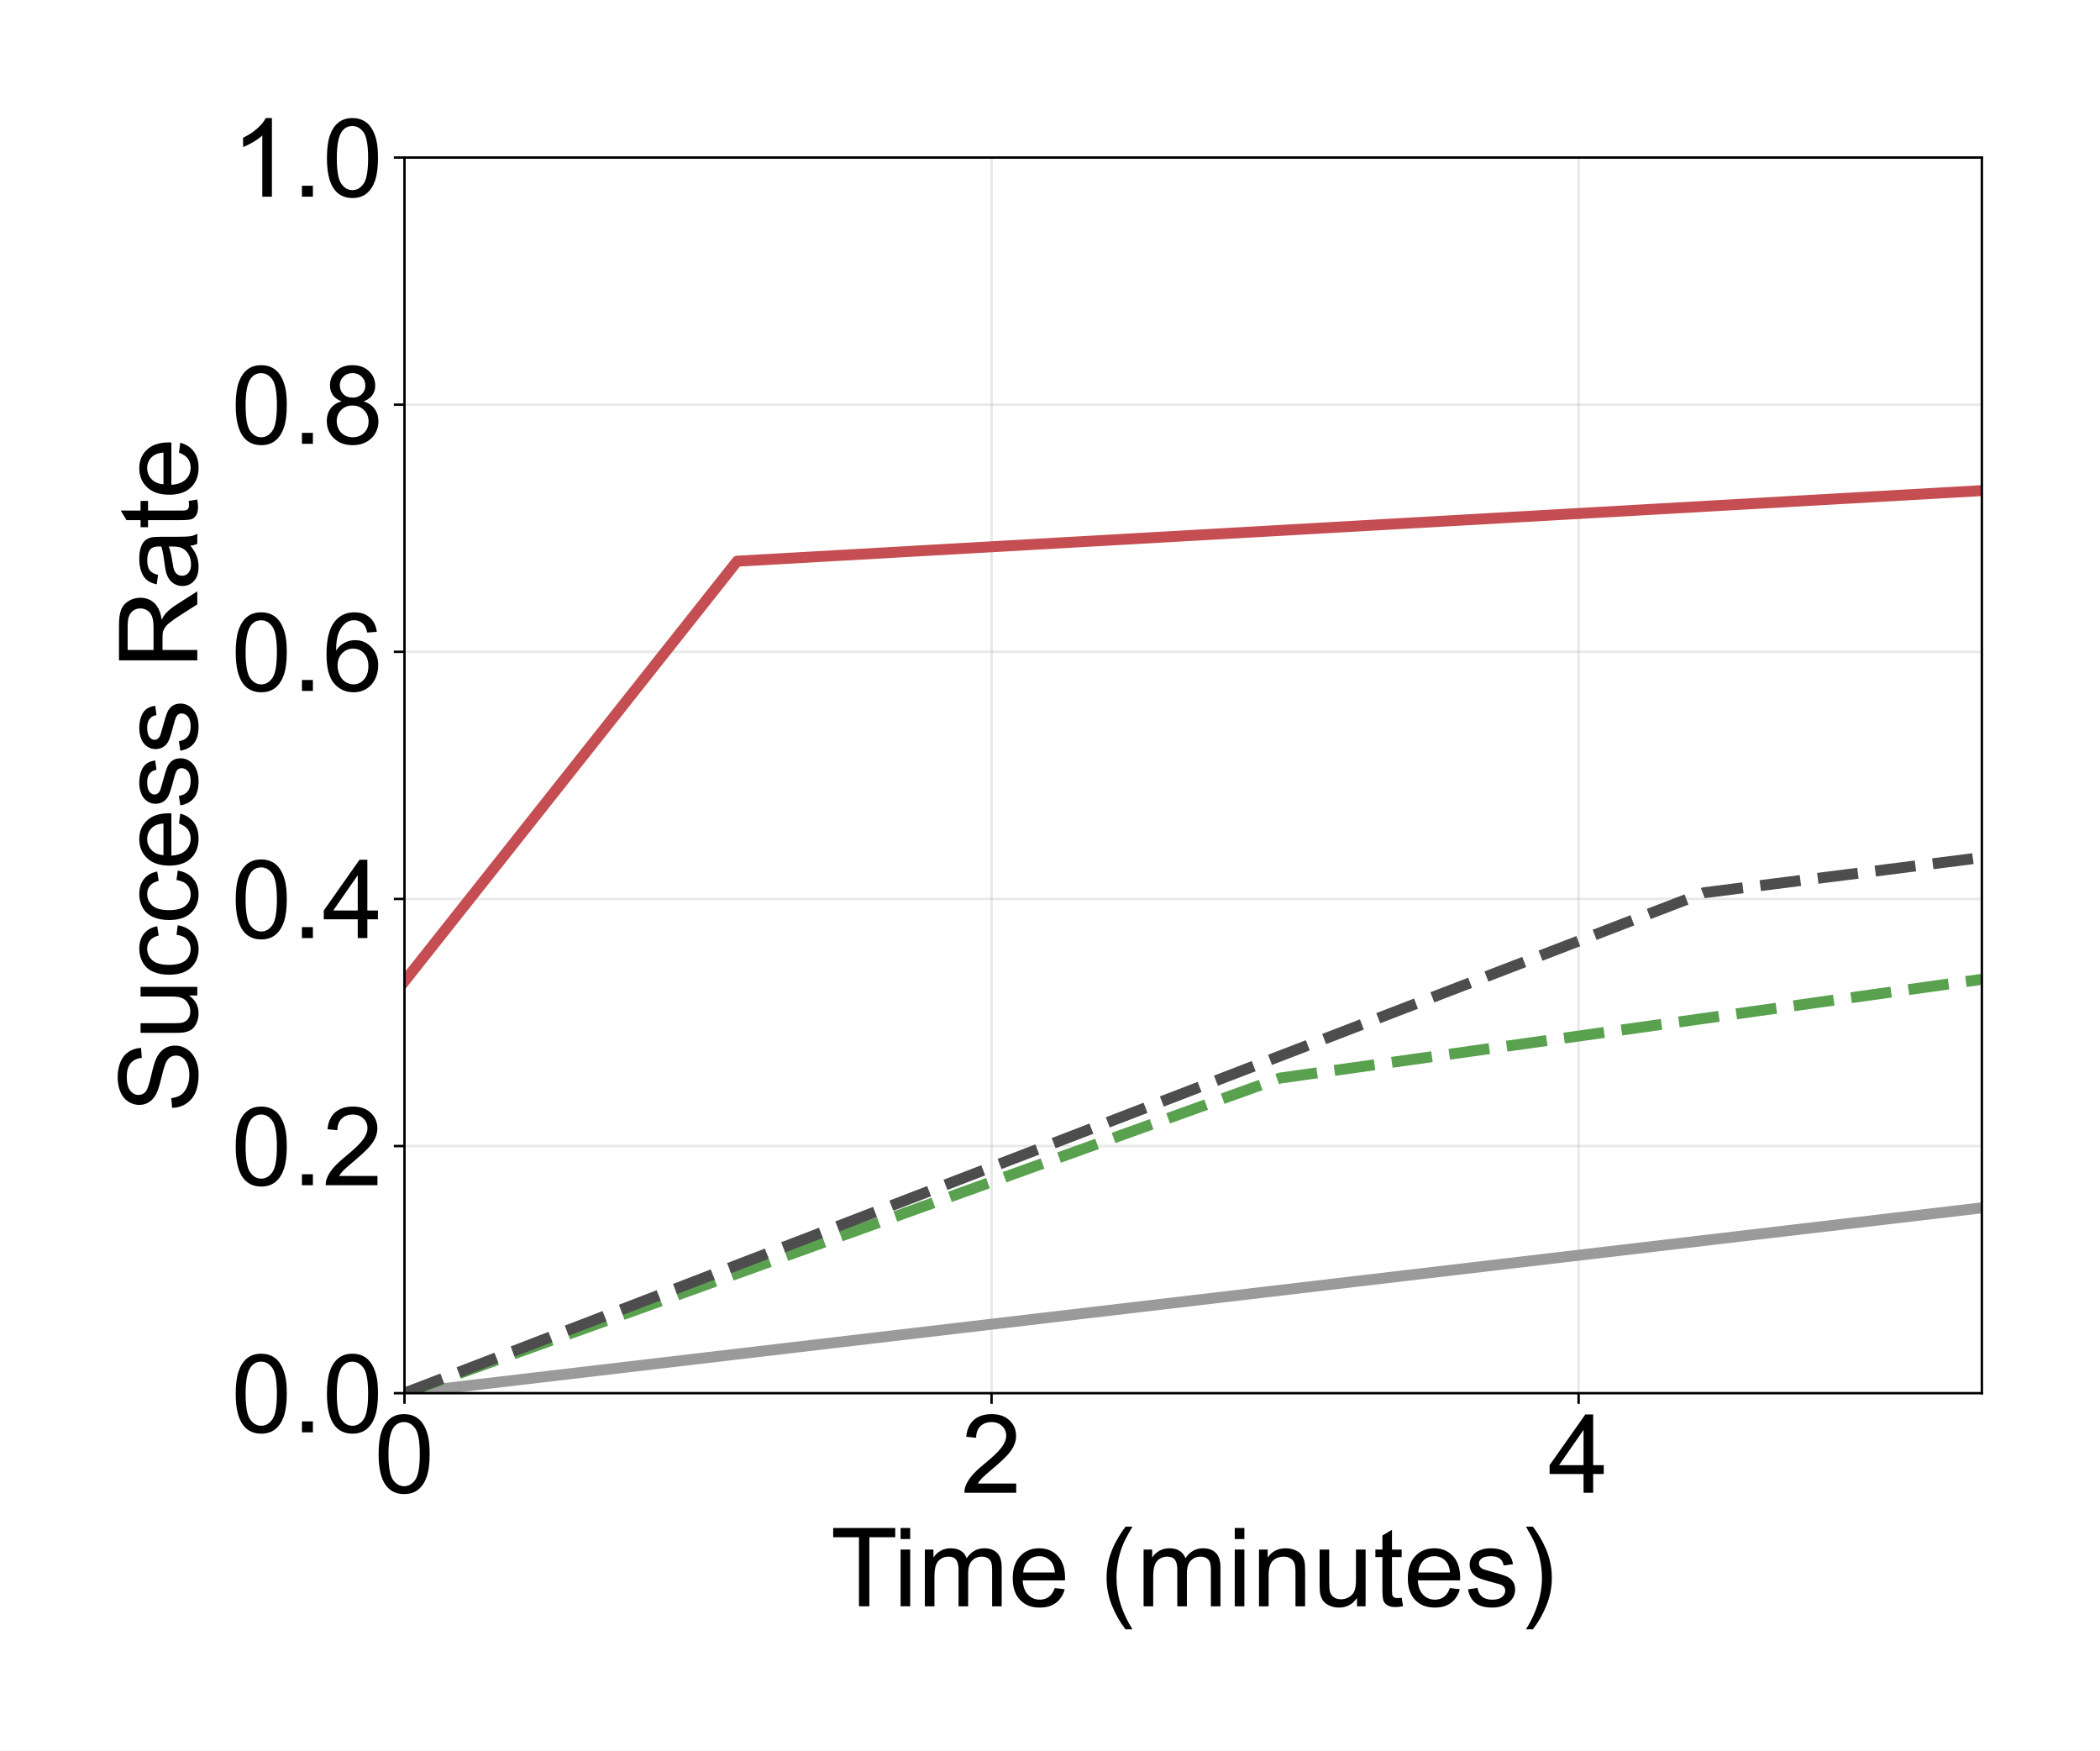
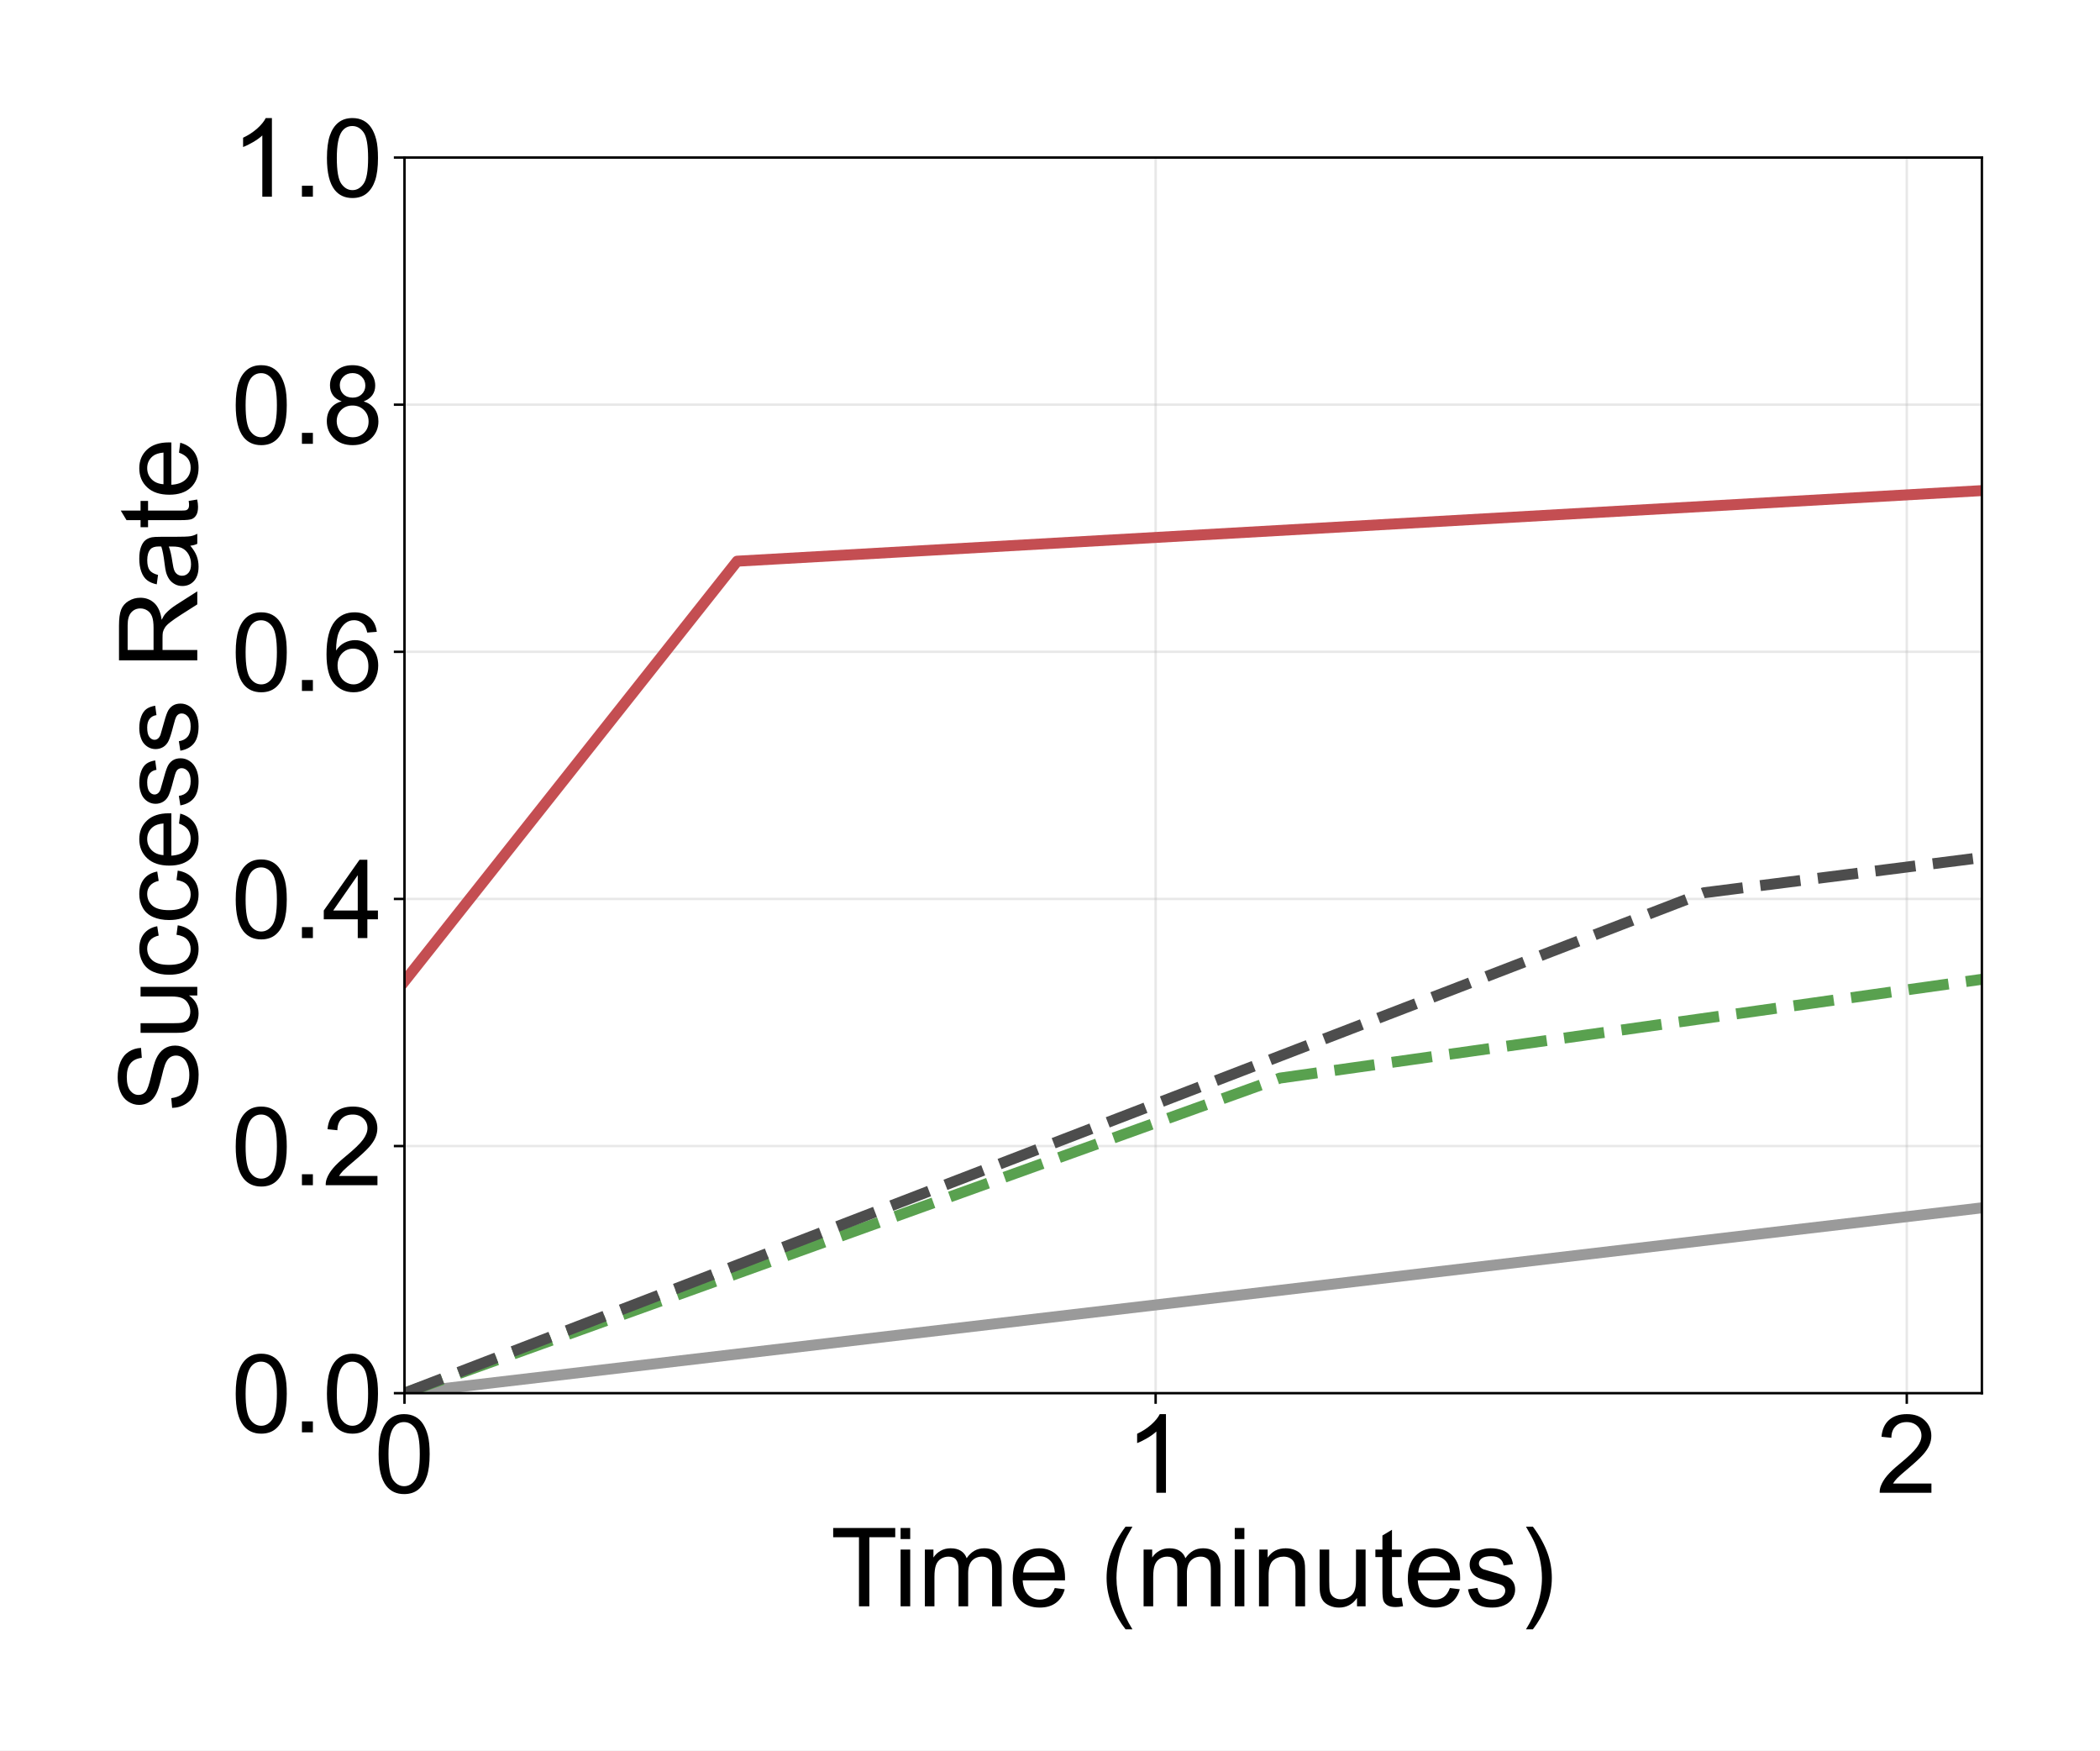
<svg xmlns="http://www.w3.org/2000/svg" xmlns:xlink="http://www.w3.org/1999/xlink" width="691.2pt" height="576pt" viewBox="0 0 691.2 576" version="1.1">
  <defs>
    <style type="text/css">*{stroke-linejoin: round; stroke-linecap: butt}</style>
  </defs>
  <g id="figure_1">
    <g id="patch_1">
      <path d="M 0 576  L 691.2 576  L 691.2 0  L 0 0  z " style="fill: #ffffff" />
    </g>
    <g id="axes_1">
      <g id="patch_2">
        <path d="M 133.13 458.44  L 652.32 458.44  L 652.32 51.84  L 133.13 51.84  z " style="fill: #ffffff" />
      </g>
      <g id="matplotlib.axis_1">
        <g id="xtick_1">
          <g id="line2d_1">
-             <path d="M 133.13 458.44  L 133.13 51.84  " clip-path="url(#pca61aba906)" style="fill: none; stroke: #b0b0b0; stroke-opacity: 0.3; stroke-width: 0.8; stroke-linecap: square" />
+             <path d="M 133.13 458.44  L 133.13 51.84  " clip-path="url(#p4f233ede2f)" style="fill: none; stroke: #b0b0b0; stroke-opacity: 0.3; stroke-width: 0.8; stroke-linecap: square" />
          </g>
          <g id="line2d_2">
            <defs>
-               <path id="m1552b49840" d="M 0 0  L 0 3.5  " style="stroke: #000000; stroke-width: 0.8" />
-             </defs>
-             <g>
-               <use xlink:href="#m1552b49840" x="133.13" y="458.44" style="stroke: #000000; stroke-width: 0.8" />
+               <path id="m77fd4aa649" d="M 0 0  L 0 3.5  " style="stroke: #000000; stroke-width: 0.8" />
+             </defs>
+             <g>
+               <use xlink:href="#m77fd4aa649" x="133.13" y="458.44" style="stroke: #000000; stroke-width: 0.8" />
            </g>
          </g>
          <g id="text_1">
            <g transform="translate(123.1203 491.2081) scale(0.36 -0.36)">
              <defs>
                <path id="ArialMT-30" d="M 266 2259  Q 266 3072 433 3567  Q 600 4063 929 4331  Q 1259 4600 1759 4600  Q 2128 4600 2406 4451  Q 2684 4303 2865 4023  Q 3047 3744 3150 3342  Q 3253 2941 3253 2259  Q 3253 1453 3087 958  Q 2922 463 2592 192  Q 2263 -78 1759 -78  Q 1097 -78 719 397  Q 266 969 266 2259  z M 844 2259  Q 844 1131 1108 757  Q 1372 384 1759 384  Q 2147 384 2411 759  Q 2675 1134 2675 2259  Q 2675 3391 2411 3762  Q 2147 4134 1753 4134  Q 1366 4134 1134 3806  Q 844 3388 844 2259  z " transform="scale(0.015625)" />
              </defs>
              <use xlink:href="#ArialMT-30" />
            </g>
          </g>
        </g>
        <g id="xtick_2">
          <g id="line2d_3">
-             <path d="M 326.36 458.44  L 326.36 51.84  " clip-path="url(#pca61aba906)" style="fill: none; stroke: #b0b0b0; stroke-opacity: 0.3; stroke-width: 0.8; stroke-linecap: square" />
+             <path d="M 380.366 458.44  L 380.366 51.84  " clip-path="url(#p4f233ede2f)" style="fill: none; stroke: #b0b0b0; stroke-opacity: 0.3; stroke-width: 0.8; stroke-linecap: square" />
          </g>
          <g id="line2d_4">
            <g>
-               <use xlink:href="#m1552b49840" x="326.36" y="458.44" style="stroke: #000000; stroke-width: 0.8" />
+               <use xlink:href="#m77fd4aa649" x="380.366" y="458.44" style="stroke: #000000; stroke-width: 0.8" />
            </g>
          </g>
          <g id="text_2">
-             <g transform="translate(316.3502 491.2081) scale(0.36 -0.36)">
-               <defs>
-                 <path id="ArialMT-32" d="M 3222 541  L 3222 0  L 194 0  Q 188 203 259 391  Q 375 700 629 1000  Q 884 1300 1366 1694  Q 2113 2306 2375 2664  Q 2638 3022 2638 3341  Q 2638 3675 2398 3904  Q 2159 4134 1775 4134  Q 1369 4134 1125 3890  Q 881 3647 878 3216  L 300 3275  Q 359 3922 746 4261  Q 1134 4600 1788 4600  Q 2447 4600 2831 4234  Q 3216 3869 3216 3328  Q 3216 3053 3103 2787  Q 2991 2522 2730 2228  Q 2469 1934 1863 1422  Q 1356 997 1212 845  Q 1069 694 975 541  L 3222 541  z " transform="scale(0.015625)" />
-               </defs>
-               <use xlink:href="#ArialMT-32" />
+             <g transform="translate(370.3561 491.2081) scale(0.36 -0.36)">
+               <defs>
+                 <path id="ArialMT-31" d="M 2384 0  L 1822 0  L 1822 3584  Q 1619 3391 1289 3197  Q 959 3003 697 2906  L 697 3450  Q 1169 3672 1522 3987  Q 1875 4303 2022 4600  L 2384 4600  L 2384 0  z " transform="scale(0.015625)" />
+               </defs>
+               <use xlink:href="#ArialMT-31" />
            </g>
          </g>
        </g>
        <g id="xtick_3">
          <g id="line2d_5">
-             <path d="M 519.59 458.44  L 519.59 51.84  " clip-path="url(#pca61aba906)" style="fill: none; stroke: #b0b0b0; stroke-opacity: 0.3; stroke-width: 0.8; stroke-linecap: square" />
+             <path d="M 627.602 458.44  L 627.602 51.84  " clip-path="url(#p4f233ede2f)" style="fill: none; stroke: #b0b0b0; stroke-opacity: 0.3; stroke-width: 0.8; stroke-linecap: square" />
          </g>
          <g id="line2d_6">
            <g>
-               <use xlink:href="#m1552b49840" x="519.59" y="458.44" style="stroke: #000000; stroke-width: 0.8" />
+               <use xlink:href="#m77fd4aa649" x="627.602" y="458.44" style="stroke: #000000; stroke-width: 0.8" />
            </g>
          </g>
          <g id="text_3">
-             <g transform="translate(509.58 491.2081) scale(0.36 -0.36)">
-               <defs>
-                 <path id="ArialMT-34" d="M 2069 0  L 2069 1097  L 81 1097  L 81 1613  L 2172 4581  L 2631 4581  L 2631 1613  L 3250 1613  L 3250 1097  L 2631 1097  L 2631 0  L 2069 0  z M 2069 1613  L 2069 3678  L 634 1613  L 2069 1613  z " transform="scale(0.015625)" />
-               </defs>
-               <use xlink:href="#ArialMT-34" />
+             <g transform="translate(617.5919 491.2081) scale(0.36 -0.36)">
+               <defs>
+                 <path id="ArialMT-32" d="M 3222 541  L 3222 0  L 194 0  Q 188 203 259 391  Q 375 700 629 1000  Q 884 1300 1366 1694  Q 2113 2306 2375 2664  Q 2638 3022 2638 3341  Q 2638 3675 2398 3904  Q 2159 4134 1775 4134  Q 1369 4134 1125 3890  Q 881 3647 878 3216  L 300 3275  Q 359 3922 746 4261  Q 1134 4600 1788 4600  Q 2447 4600 2831 4234  Q 3216 3869 3216 3328  Q 3216 3053 3103 2787  Q 2991 2522 2730 2228  Q 2469 1934 1863 1422  Q 1356 997 1212 845  Q 1069 694 975 541  L 3222 541  z " transform="scale(0.015625)" />
+               </defs>
+               <use xlink:href="#ArialMT-32" />
            </g>
          </g>
        </g>
        <g id="text_4">
          <g transform="translate(273.3934 528.57) scale(0.36 -0.36)">
            <defs>
              <path id="ArialMT-54" d="M 1659 0  L 1659 4041  L 150 4041  L 150 4581  L 3781 4581  L 3781 4041  L 2266 4041  L 2266 0  L 1659 0  z " transform="scale(0.015625)" />
              <path id="ArialMT-69" d="M 425 3934  L 425 4581  L 988 4581  L 988 3934  L 425 3934  z M 425 0  L 425 3319  L 988 3319  L 988 0  L 425 0  z " transform="scale(0.015625)" />
              <path id="ArialMT-6d" d="M 422 0  L 422 3319  L 925 3319  L 925 2853  Q 1081 3097 1340 3245  Q 1600 3394 1931 3394  Q 2300 3394 2536 3241  Q 2772 3088 2869 2813  Q 3263 3394 3894 3394  Q 4388 3394 4653 3120  Q 4919 2847 4919 2278  L 4919 0  L 4359 0  L 4359 2091  Q 4359 2428 4304 2576  Q 4250 2725 4106 2815  Q 3963 2906 3769 2906  Q 3419 2906 3187 2673  Q 2956 2441 2956 1928  L 2956 0  L 2394 0  L 2394 2156  Q 2394 2531 2256 2718  Q 2119 2906 1806 2906  Q 1569 2906 1367 2781  Q 1166 2656 1075 2415  Q 984 2175 984 1722  L 984 0  L 422 0  z " transform="scale(0.015625)" />
              <path id="ArialMT-65" d="M 2694 1069  L 3275 997  Q 3138 488 2766 206  Q 2394 -75 1816 -75  Q 1088 -75 661 373  Q 234 822 234 1631  Q 234 2469 665 2931  Q 1097 3394 1784 3394  Q 2450 3394 2872 2941  Q 3294 2488 3294 1666  Q 3294 1616 3291 1516  L 816 1516  Q 847 969 1125 678  Q 1403 388 1819 388  Q 2128 388 2347 550  Q 2566 713 2694 1069  z M 847 1978  L 2700 1978  Q 2663 2397 2488 2606  Q 2219 2931 1791 2931  Q 1403 2931 1139 2672  Q 875 2413 847 1978  z " transform="scale(0.015625)" />
              <path id="ArialMT-20" transform="scale(0.015625)" />
              <path id="ArialMT-28" d="M 1497 -1347  Q 1031 -759 709 28  Q 388 816 388 1659  Q 388 2403 628 3084  Q 909 3875 1497 4659  L 1900 4659  Q 1522 4009 1400 3731  Q 1209 3300 1100 2831  Q 966 2247 966 1656  Q 966 153 1900 -1347  L 1497 -1347  z " transform="scale(0.015625)" />
              <path id="ArialMT-6e" d="M 422 0  L 422 3319  L 928 3319  L 928 2847  Q 1294 3394 1984 3394  Q 2284 3394 2536 3286  Q 2788 3178 2913 3003  Q 3038 2828 3088 2588  Q 3119 2431 3119 2041  L 3119 0  L 2556 0  L 2556 2019  Q 2556 2363 2490 2533  Q 2425 2703 2258 2804  Q 2091 2906 1866 2906  Q 1506 2906 1245 2678  Q 984 2450 984 1813  L 984 0  L 422 0  z " transform="scale(0.015625)" />
              <path id="ArialMT-75" d="M 2597 0  L 2597 488  Q 2209 -75 1544 -75  Q 1250 -75 995 37  Q 741 150 617 320  Q 494 491 444 738  Q 409 903 409 1263  L 409 3319  L 972 3319  L 972 1478  Q 972 1038 1006 884  Q 1059 663 1231 536  Q 1403 409 1656 409  Q 1909 409 2131 539  Q 2353 669 2445 892  Q 2538 1116 2538 1541  L 2538 3319  L 3100 3319  L 3100 0  L 2597 0  z " transform="scale(0.015625)" />
              <path id="ArialMT-74" d="M 1650 503  L 1731 6  Q 1494 -44 1306 -44  Q 1000 -44 831 53  Q 663 150 594 308  Q 525 466 525 972  L 525 2881  L 113 2881  L 113 3319  L 525 3319  L 525 4141  L 1084 4478  L 1084 3319  L 1650 3319  L 1650 2881  L 1084 2881  L 1084 941  Q 1084 700 1114 631  Q 1144 563 1211 522  Q 1278 481 1403 481  Q 1497 481 1650 503  z " transform="scale(0.015625)" />
              <path id="ArialMT-73" d="M 197 991  L 753 1078  Q 800 744 1014 566  Q 1228 388 1613 388  Q 2000 388 2187 545  Q 2375 703 2375 916  Q 2375 1106 2209 1216  Q 2094 1291 1634 1406  Q 1016 1563 777 1677  Q 538 1791 414 1992  Q 291 2194 291 2438  Q 291 2659 392 2848  Q 494 3038 669 3163  Q 800 3259 1026 3326  Q 1253 3394 1513 3394  Q 1903 3394 2198 3281  Q 2494 3169 2634 2976  Q 2775 2784 2828 2463  L 2278 2388  Q 2241 2644 2061 2787  Q 1881 2931 1553 2931  Q 1166 2931 1000 2803  Q 834 2675 834 2503  Q 834 2394 903 2306  Q 972 2216 1119 2156  Q 1203 2125 1616 2013  Q 2213 1853 2448 1751  Q 2684 1650 2818 1456  Q 2953 1263 2953 975  Q 2953 694 2789 445  Q 2625 197 2315 61  Q 2006 -75 1616 -75  Q 969 -75 630 194  Q 291 463 197 991  z " transform="scale(0.015625)" />
              <path id="ArialMT-29" d="M 791 -1347  L 388 -1347  Q 1322 153 1322 1656  Q 1322 2244 1188 2822  Q 1081 3291 891 3722  Q 769 4003 388 4659  L 791 4659  Q 1378 3875 1659 3084  Q 1900 2403 1900 1659  Q 1900 816 1576 28  Q 1253 -759 791 -1347  z " transform="scale(0.015625)" />
            </defs>
            <use xlink:href="#ArialMT-54" />
            <use xlink:href="#ArialMT-69" transform="translate(57.33398 0)" />
            <use xlink:href="#ArialMT-6d" transform="translate(79.55078 0)" />
            <use xlink:href="#ArialMT-65" transform="translate(162.8516 0)" />
            <use xlink:href="#ArialMT-20" transform="translate(218.4668 0)" />
            <use xlink:href="#ArialMT-28" transform="translate(246.25 0)" />
            <use xlink:href="#ArialMT-6d" transform="translate(279.5508 0)" />
            <use xlink:href="#ArialMT-69" transform="translate(362.8516 0)" />
            <use xlink:href="#ArialMT-6e" transform="translate(385.0684 0)" />
            <use xlink:href="#ArialMT-75" transform="translate(440.6836 0)" />
            <use xlink:href="#ArialMT-74" transform="translate(496.2988 0)" />
            <use xlink:href="#ArialMT-65" transform="translate(524.082 0)" />
            <use xlink:href="#ArialMT-73" transform="translate(579.6973 0)" />
            <use xlink:href="#ArialMT-29" transform="translate(629.6973 0)" />
          </g>
        </g>
      </g>
      <g id="matplotlib.axis_2">
        <g id="ytick_1">
          <g id="line2d_7">
-             <path d="M 133.13 458.44  L 652.32 458.44  " clip-path="url(#pca61aba906)" style="fill: none; stroke: #b0b0b0; stroke-opacity: 0.3; stroke-width: 0.8; stroke-linecap: square" />
+             <path d="M 133.13 458.44  L 652.32 458.44  " clip-path="url(#p4f233ede2f)" style="fill: none; stroke: #b0b0b0; stroke-opacity: 0.3; stroke-width: 0.8; stroke-linecap: square" />
          </g>
          <g id="line2d_8">
            <defs>
-               <path id="m174cdbde4e" d="M 0 0  L -3.5 0  " style="stroke: #000000; stroke-width: 0.8" />
-             </defs>
-             <g>
-               <use xlink:href="#m174cdbde4e" x="133.13" y="458.44" style="stroke: #000000; stroke-width: 0.8" />
+               <path id="mf67b2aef1b" d="M 0 0  L -3.5 0  " style="stroke: #000000; stroke-width: 0.8" />
+             </defs>
+             <g>
+               <use xlink:href="#mf67b2aef1b" x="133.13" y="458.44" style="stroke: #000000; stroke-width: 0.8" />
            </g>
          </g>
          <g id="text_5">
            <g transform="translate(76.09 471.3241) scale(0.36 -0.36)">
              <defs>
                <path id="ArialMT-2e" d="M 581 0  L 581 641  L 1222 641  L 1222 0  L 581 0  z " transform="scale(0.015625)" />
              </defs>
              <use xlink:href="#ArialMT-30" />
              <use xlink:href="#ArialMT-2e" transform="translate(55.61523 0)" />
              <use xlink:href="#ArialMT-30" transform="translate(83.39844 0)" />
            </g>
          </g>
        </g>
        <g id="ytick_2">
          <g id="line2d_9">
-             <path d="M 133.13 377.12  L 652.32 377.12  " clip-path="url(#pca61aba906)" style="fill: none; stroke: #b0b0b0; stroke-opacity: 0.3; stroke-width: 0.8; stroke-linecap: square" />
+             <path d="M 133.13 377.12  L 652.32 377.12  " clip-path="url(#p4f233ede2f)" style="fill: none; stroke: #b0b0b0; stroke-opacity: 0.3; stroke-width: 0.8; stroke-linecap: square" />
          </g>
          <g id="line2d_10">
            <g>
-               <use xlink:href="#m174cdbde4e" x="133.13" y="377.12" style="stroke: #000000; stroke-width: 0.8" />
+               <use xlink:href="#mf67b2aef1b" x="133.13" y="377.12" style="stroke: #000000; stroke-width: 0.8" />
            </g>
          </g>
          <g id="text_6">
            <g transform="translate(76.09 390.0041) scale(0.36 -0.36)">
              <use xlink:href="#ArialMT-30" />
              <use xlink:href="#ArialMT-2e" transform="translate(55.61523 0)" />
              <use xlink:href="#ArialMT-32" transform="translate(83.39844 0)" />
            </g>
          </g>
        </g>
        <g id="ytick_3">
          <g id="line2d_11">
-             <path d="M 133.13 295.8  L 652.32 295.8  " clip-path="url(#pca61aba906)" style="fill: none; stroke: #b0b0b0; stroke-opacity: 0.3; stroke-width: 0.8; stroke-linecap: square" />
+             <path d="M 133.13 295.8  L 652.32 295.8  " clip-path="url(#p4f233ede2f)" style="fill: none; stroke: #b0b0b0; stroke-opacity: 0.3; stroke-width: 0.8; stroke-linecap: square" />
          </g>
          <g id="line2d_12">
            <g>
-               <use xlink:href="#m174cdbde4e" x="133.13" y="295.8" style="stroke: #000000; stroke-width: 0.8" />
+               <use xlink:href="#mf67b2aef1b" x="133.13" y="295.8" style="stroke: #000000; stroke-width: 0.8" />
            </g>
          </g>
          <g id="text_7">
            <g transform="translate(76.09 308.6841) scale(0.36 -0.36)">
+               <defs>
+                 <path id="ArialMT-34" d="M 2069 0  L 2069 1097  L 81 1097  L 81 1613  L 2172 4581  L 2631 4581  L 2631 1613  L 3250 1613  L 3250 1097  L 2631 1097  L 2631 0  L 2069 0  z M 2069 1613  L 2069 3678  L 634 1613  L 2069 1613  z " transform="scale(0.015625)" />
+               </defs>
              <use xlink:href="#ArialMT-30" />
              <use xlink:href="#ArialMT-2e" transform="translate(55.61523 0)" />
              <use xlink:href="#ArialMT-34" transform="translate(83.39844 0)" />
            </g>
          </g>
        </g>
        <g id="ytick_4">
          <g id="line2d_13">
-             <path d="M 133.13 214.48  L 652.32 214.48  " clip-path="url(#pca61aba906)" style="fill: none; stroke: #b0b0b0; stroke-opacity: 0.3; stroke-width: 0.8; stroke-linecap: square" />
+             <path d="M 133.13 214.48  L 652.32 214.48  " clip-path="url(#p4f233ede2f)" style="fill: none; stroke: #b0b0b0; stroke-opacity: 0.3; stroke-width: 0.8; stroke-linecap: square" />
          </g>
          <g id="line2d_14">
            <g>
-               <use xlink:href="#m174cdbde4e" x="133.13" y="214.48" style="stroke: #000000; stroke-width: 0.8" />
+               <use xlink:href="#mf67b2aef1b" x="133.13" y="214.48" style="stroke: #000000; stroke-width: 0.8" />
            </g>
          </g>
          <g id="text_8">
            <g transform="translate(76.09 227.3641) scale(0.36 -0.36)">
              <defs>
                <path id="ArialMT-36" d="M 3184 3459  L 2625 3416  Q 2550 3747 2413 3897  Q 2184 4138 1850 4138  Q 1581 4138 1378 3988  Q 1113 3794 959 3422  Q 806 3050 800 2363  Q 1003 2672 1297 2822  Q 1591 2972 1913 2972  Q 2475 2972 2870 2558  Q 3266 2144 3266 1488  Q 3266 1056 3080 686  Q 2894 316 2569 119  Q 2244 -78 1831 -78  Q 1128 -78 684 439  Q 241 956 241 2144  Q 241 3472 731 4075  Q 1159 4600 1884 4600  Q 2425 4600 2770 4297  Q 3116 3994 3184 3459  z M 888 1484  Q 888 1194 1011 928  Q 1134 663 1356 523  Q 1578 384 1822 384  Q 2178 384 2434 671  Q 2691 959 2691 1453  Q 2691 1928 2437 2201  Q 2184 2475 1800 2475  Q 1419 2475 1153 2201  Q 888 1928 888 1484  z " transform="scale(0.015625)" />
              </defs>
              <use xlink:href="#ArialMT-30" />
              <use xlink:href="#ArialMT-2e" transform="translate(55.61523 0)" />
              <use xlink:href="#ArialMT-36" transform="translate(83.39844 0)" />
            </g>
          </g>
        </g>
        <g id="ytick_5">
          <g id="line2d_15">
-             <path d="M 133.13 133.16  L 652.32 133.16  " clip-path="url(#pca61aba906)" style="fill: none; stroke: #b0b0b0; stroke-opacity: 0.3; stroke-width: 0.8; stroke-linecap: square" />
+             <path d="M 133.13 133.16  L 652.32 133.16  " clip-path="url(#p4f233ede2f)" style="fill: none; stroke: #b0b0b0; stroke-opacity: 0.3; stroke-width: 0.8; stroke-linecap: square" />
          </g>
          <g id="line2d_16">
            <g>
-               <use xlink:href="#m174cdbde4e" x="133.13" y="133.16" style="stroke: #000000; stroke-width: 0.8" />
+               <use xlink:href="#mf67b2aef1b" x="133.13" y="133.16" style="stroke: #000000; stroke-width: 0.8" />
            </g>
          </g>
          <g id="text_9">
            <g transform="translate(76.09 146.0441) scale(0.36 -0.36)">
              <defs>
                <path id="ArialMT-38" d="M 1131 2484  Q 781 2613 612 2850  Q 444 3088 444 3419  Q 444 3919 803 4259  Q 1163 4600 1759 4600  Q 2359 4600 2725 4251  Q 3091 3903 3091 3403  Q 3091 3084 2923 2848  Q 2756 2613 2416 2484  Q 2838 2347 3058 2040  Q 3278 1734 3278 1309  Q 3278 722 2862 322  Q 2447 -78 1769 -78  Q 1091 -78 675 323  Q 259 725 259 1325  Q 259 1772 486 2073  Q 713 2375 1131 2484  z M 1019 3438  Q 1019 3113 1228 2906  Q 1438 2700 1772 2700  Q 2097 2700 2305 2904  Q 2513 3109 2513 3406  Q 2513 3716 2298 3927  Q 2084 4138 1766 4138  Q 1444 4138 1231 3931  Q 1019 3725 1019 3438  z M 838 1322  Q 838 1081 952 856  Q 1066 631 1291 507  Q 1516 384 1775 384  Q 2178 384 2440 643  Q 2703 903 2703 1303  Q 2703 1709 2433 1975  Q 2163 2241 1756 2241  Q 1359 2241 1098 1978  Q 838 1716 838 1322  z " transform="scale(0.015625)" />
              </defs>
              <use xlink:href="#ArialMT-30" />
              <use xlink:href="#ArialMT-2e" transform="translate(55.61523 0)" />
              <use xlink:href="#ArialMT-38" transform="translate(83.39844 0)" />
            </g>
          </g>
        </g>
        <g id="ytick_6">
          <g id="line2d_17">
-             <path d="M 133.13 51.84  L 652.32 51.84  " clip-path="url(#pca61aba906)" style="fill: none; stroke: #b0b0b0; stroke-opacity: 0.3; stroke-width: 0.8; stroke-linecap: square" />
+             <path d="M 133.13 51.84  L 652.32 51.84  " clip-path="url(#p4f233ede2f)" style="fill: none; stroke: #b0b0b0; stroke-opacity: 0.3; stroke-width: 0.8; stroke-linecap: square" />
          </g>
          <g id="line2d_18">
            <g>
-               <use xlink:href="#m174cdbde4e" x="133.13" y="51.84" style="stroke: #000000; stroke-width: 0.8" />
+               <use xlink:href="#mf67b2aef1b" x="133.13" y="51.84" style="stroke: #000000; stroke-width: 0.8" />
            </g>
          </g>
          <g id="text_10">
            <g transform="translate(76.09 64.72406) scale(0.36 -0.36)">
-               <defs>
-                 <path id="ArialMT-31" d="M 2384 0  L 1822 0  L 1822 3584  Q 1619 3391 1289 3197  Q 959 3003 697 2906  L 697 3450  Q 1169 3672 1522 3987  Q 1875 4303 2022 4600  L 2384 4600  L 2384 0  z " transform="scale(0.015625)" />
-               </defs>
              <use xlink:href="#ArialMT-31" />
              <use xlink:href="#ArialMT-2e" transform="translate(55.61523 0)" />
              <use xlink:href="#ArialMT-30" transform="translate(83.39844 0)" />
            </g>
          </g>
        </g>
        <g id="text_11">
          <g transform="translate(64.935 366.1859) rotate(-90) scale(0.36 -0.36)">
            <defs>
              <path id="ArialMT-53" d="M 288 1472  L 859 1522  Q 900 1178 1048 958  Q 1197 738 1509 602  Q 1822 466 2213 466  Q 2559 466 2825 569  Q 3091 672 3220 851  Q 3350 1031 3350 1244  Q 3350 1459 3225 1620  Q 3100 1781 2813 1891  Q 2628 1963 1997 2114  Q 1366 2266 1113 2400  Q 784 2572 623 2826  Q 463 3081 463 3397  Q 463 3744 659 4045  Q 856 4347 1234 4503  Q 1613 4659 2075 4659  Q 2584 4659 2973 4495  Q 3363 4331 3572 4012  Q 3781 3694 3797 3291  L 3216 3247  Q 3169 3681 2898 3903  Q 2628 4125 2100 4125  Q 1550 4125 1298 3923  Q 1047 3722 1047 3438  Q 1047 3191 1225 3031  Q 1400 2872 2139 2705  Q 2878 2538 3153 2413  Q 3553 2228 3743 1945  Q 3934 1663 3934 1294  Q 3934 928 3725 604  Q 3516 281 3123 101  Q 2731 -78 2241 -78  Q 1619 -78 1198 103  Q 778 284 539 648  Q 300 1013 288 1472  z " transform="scale(0.015625)" />
              <path id="ArialMT-63" d="M 2588 1216  L 3141 1144  Q 3050 572 2676 248  Q 2303 -75 1759 -75  Q 1078 -75 664 370  Q 250 816 250 1647  Q 250 2184 428 2587  Q 606 2991 970 3192  Q 1334 3394 1763 3394  Q 2303 3394 2647 3120  Q 2991 2847 3088 2344  L 2541 2259  Q 2463 2594 2264 2762  Q 2066 2931 1784 2931  Q 1359 2931 1093 2626  Q 828 2322 828 1663  Q 828 994 1084 691  Q 1341 388 1753 388  Q 2084 388 2306 591  Q 2528 794 2588 1216  z " transform="scale(0.015625)" />
              <path id="ArialMT-52" d="M 503 0  L 503 4581  L 2534 4581  Q 3147 4581 3465 4457  Q 3784 4334 3975 4021  Q 4166 3709 4166 3331  Q 4166 2844 3850 2509  Q 3534 2175 2875 2084  Q 3116 1969 3241 1856  Q 3506 1613 3744 1247  L 4541 0  L 3778 0  L 3172 953  Q 2906 1366 2734 1584  Q 2563 1803 2427 1890  Q 2291 1978 2150 2013  Q 2047 2034 1813 2034  L 1109 2034  L 1109 0  L 503 0  z M 1109 2559  L 2413 2559  Q 2828 2559 3062 2645  Q 3297 2731 3419 2920  Q 3541 3109 3541 3331  Q 3541 3656 3305 3865  Q 3069 4075 2559 4075  L 1109 4075  L 1109 2559  z " transform="scale(0.015625)" />
              <path id="ArialMT-61" d="M 2588 409  Q 2275 144 1986 34  Q 1697 -75 1366 -75  Q 819 -75 525 192  Q 231 459 231 875  Q 231 1119 342 1320  Q 453 1522 633 1644  Q 813 1766 1038 1828  Q 1203 1872 1538 1913  Q 2219 1994 2541 2106  Q 2544 2222 2544 2253  Q 2544 2597 2384 2738  Q 2169 2928 1744 2928  Q 1347 2928 1158 2789  Q 969 2650 878 2297  L 328 2372  Q 403 2725 575 2942  Q 747 3159 1072 3276  Q 1397 3394 1825 3394  Q 2250 3394 2515 3294  Q 2781 3194 2906 3042  Q 3031 2891 3081 2659  Q 3109 2516 3109 2141  L 3109 1391  Q 3109 606 3145 398  Q 3181 191 3288 0  L 2700 0  Q 2613 175 2588 409  z M 2541 1666  Q 2234 1541 1622 1453  Q 1275 1403 1131 1340  Q 988 1278 909 1158  Q 831 1038 831 891  Q 831 666 1001 516  Q 1172 366 1500 366  Q 1825 366 2078 508  Q 2331 650 2450 897  Q 2541 1088 2541 1459  L 2541 1666  z " transform="scale(0.015625)" />
            </defs>
            <use xlink:href="#ArialMT-53" />
            <use xlink:href="#ArialMT-75" transform="translate(66.69922 0)" />
            <use xlink:href="#ArialMT-63" transform="translate(122.3145 0)" />
            <use xlink:href="#ArialMT-63" transform="translate(172.3145 0)" />
            <use xlink:href="#ArialMT-65" transform="translate(222.3145 0)" />
            <use xlink:href="#ArialMT-73" transform="translate(277.9297 0)" />
            <use xlink:href="#ArialMT-73" transform="translate(327.9297 0)" />
            <use xlink:href="#ArialMT-20" transform="translate(377.9297 0)" />
            <use xlink:href="#ArialMT-52" transform="translate(405.7129 0)" />
            <use xlink:href="#ArialMT-61" transform="translate(477.9297 0)" />
            <use xlink:href="#ArialMT-74" transform="translate(533.5449 0)" />
            <use xlink:href="#ArialMT-65" transform="translate(561.3281 0)" />
          </g>
        </g>
      </g>
      <g id="line2d_19">
-         <path d="M 133.13 458.44  L 652.32 397.45  " clip-path="url(#pca61aba906)" style="fill: none; stroke: #9a9a9a; stroke-width: 3.6; stroke-linecap: square" />
+         <path d="M 133.13 458.44  L 652.32 397.45  " clip-path="url(#p4f233ede2f)" style="fill: none; stroke: #9a9a9a; stroke-width: 3.6; stroke-linecap: square" />
      </g>
      <g id="line2d_20">
-         <path d="M 133.13 458.44  L 421.282 354.757  L 652.32 322.249  " clip-path="url(#pca61aba906)" style="fill: none; stroke-dasharray: 13.32,5.76; stroke-dashoffset: 0; stroke: #59a14f; stroke-width: 3.6" />
+         <path d="M 133.13 458.44  L 421.282 354.757  L 652.32 322.249  " clip-path="url(#p4f233ede2f)" style="fill: none; stroke-dasharray: 13.32,5.76; stroke-dashoffset: 0; stroke: #59a14f; stroke-width: 3.6" />
      </g>
      <g id="line2d_21">
-         <path d="M 133.13 458.44  L 560.848 293.767  L 652.32 282.179  " clip-path="url(#pca61aba906)" style="fill: none; stroke-dasharray: 13.32,5.76; stroke-dashoffset: 0; stroke: #4d4d4d; stroke-width: 3.6" />
+         <path d="M 133.13 458.44  L 560.848 293.767  L 652.32 282.179  " clip-path="url(#p4f233ede2f)" style="fill: none; stroke-dasharray: 13.32,5.76; stroke-dashoffset: 0; stroke: #4d4d4d; stroke-width: 3.6" />
      </g>
      <g id="line2d_22">
-         <path d="M 133.13 322.907  L 242.631 184.663  L 652.32 161.438  " clip-path="url(#pca61aba906)" style="fill: none; stroke: #c44e52; stroke-width: 3.6; stroke-linecap: square" />
+         <path d="M 133.13 322.907  L 242.631 184.663  L 652.32 161.438  " clip-path="url(#p4f233ede2f)" style="fill: none; stroke: #c44e52; stroke-width: 3.6; stroke-linecap: square" />
      </g>
      <g id="patch_3">
        <path d="M 133.13 458.44  L 133.13 51.84  " style="fill: none; stroke: #000000; stroke-width: 0.8; stroke-linejoin: miter; stroke-linecap: square" />
      </g>
      <g id="patch_4">
        <path d="M 652.32 458.44  L 652.32 51.84  " style="fill: none; stroke: #000000; stroke-width: 0.8; stroke-linejoin: miter; stroke-linecap: square" />
      </g>
      <g id="patch_5">
        <path d="M 133.13 458.44  L 652.32 458.44  " style="fill: none; stroke: #000000; stroke-width: 0.8; stroke-linejoin: miter; stroke-linecap: square" />
      </g>
      <g id="patch_6">
        <path d="M 133.13 51.84  L 652.32 51.84  " style="fill: none; stroke: #000000; stroke-width: 0.8; stroke-linejoin: miter; stroke-linecap: square" />
      </g>
    </g>
  </g>
  <defs>
-     <clipPath id="pca61aba906">
+     <clipPath id="p4f233ede2f">
      <rect x="133.13" y="51.84" width="519.19" height="406.6" />
    </clipPath>
  </defs>
</svg>
